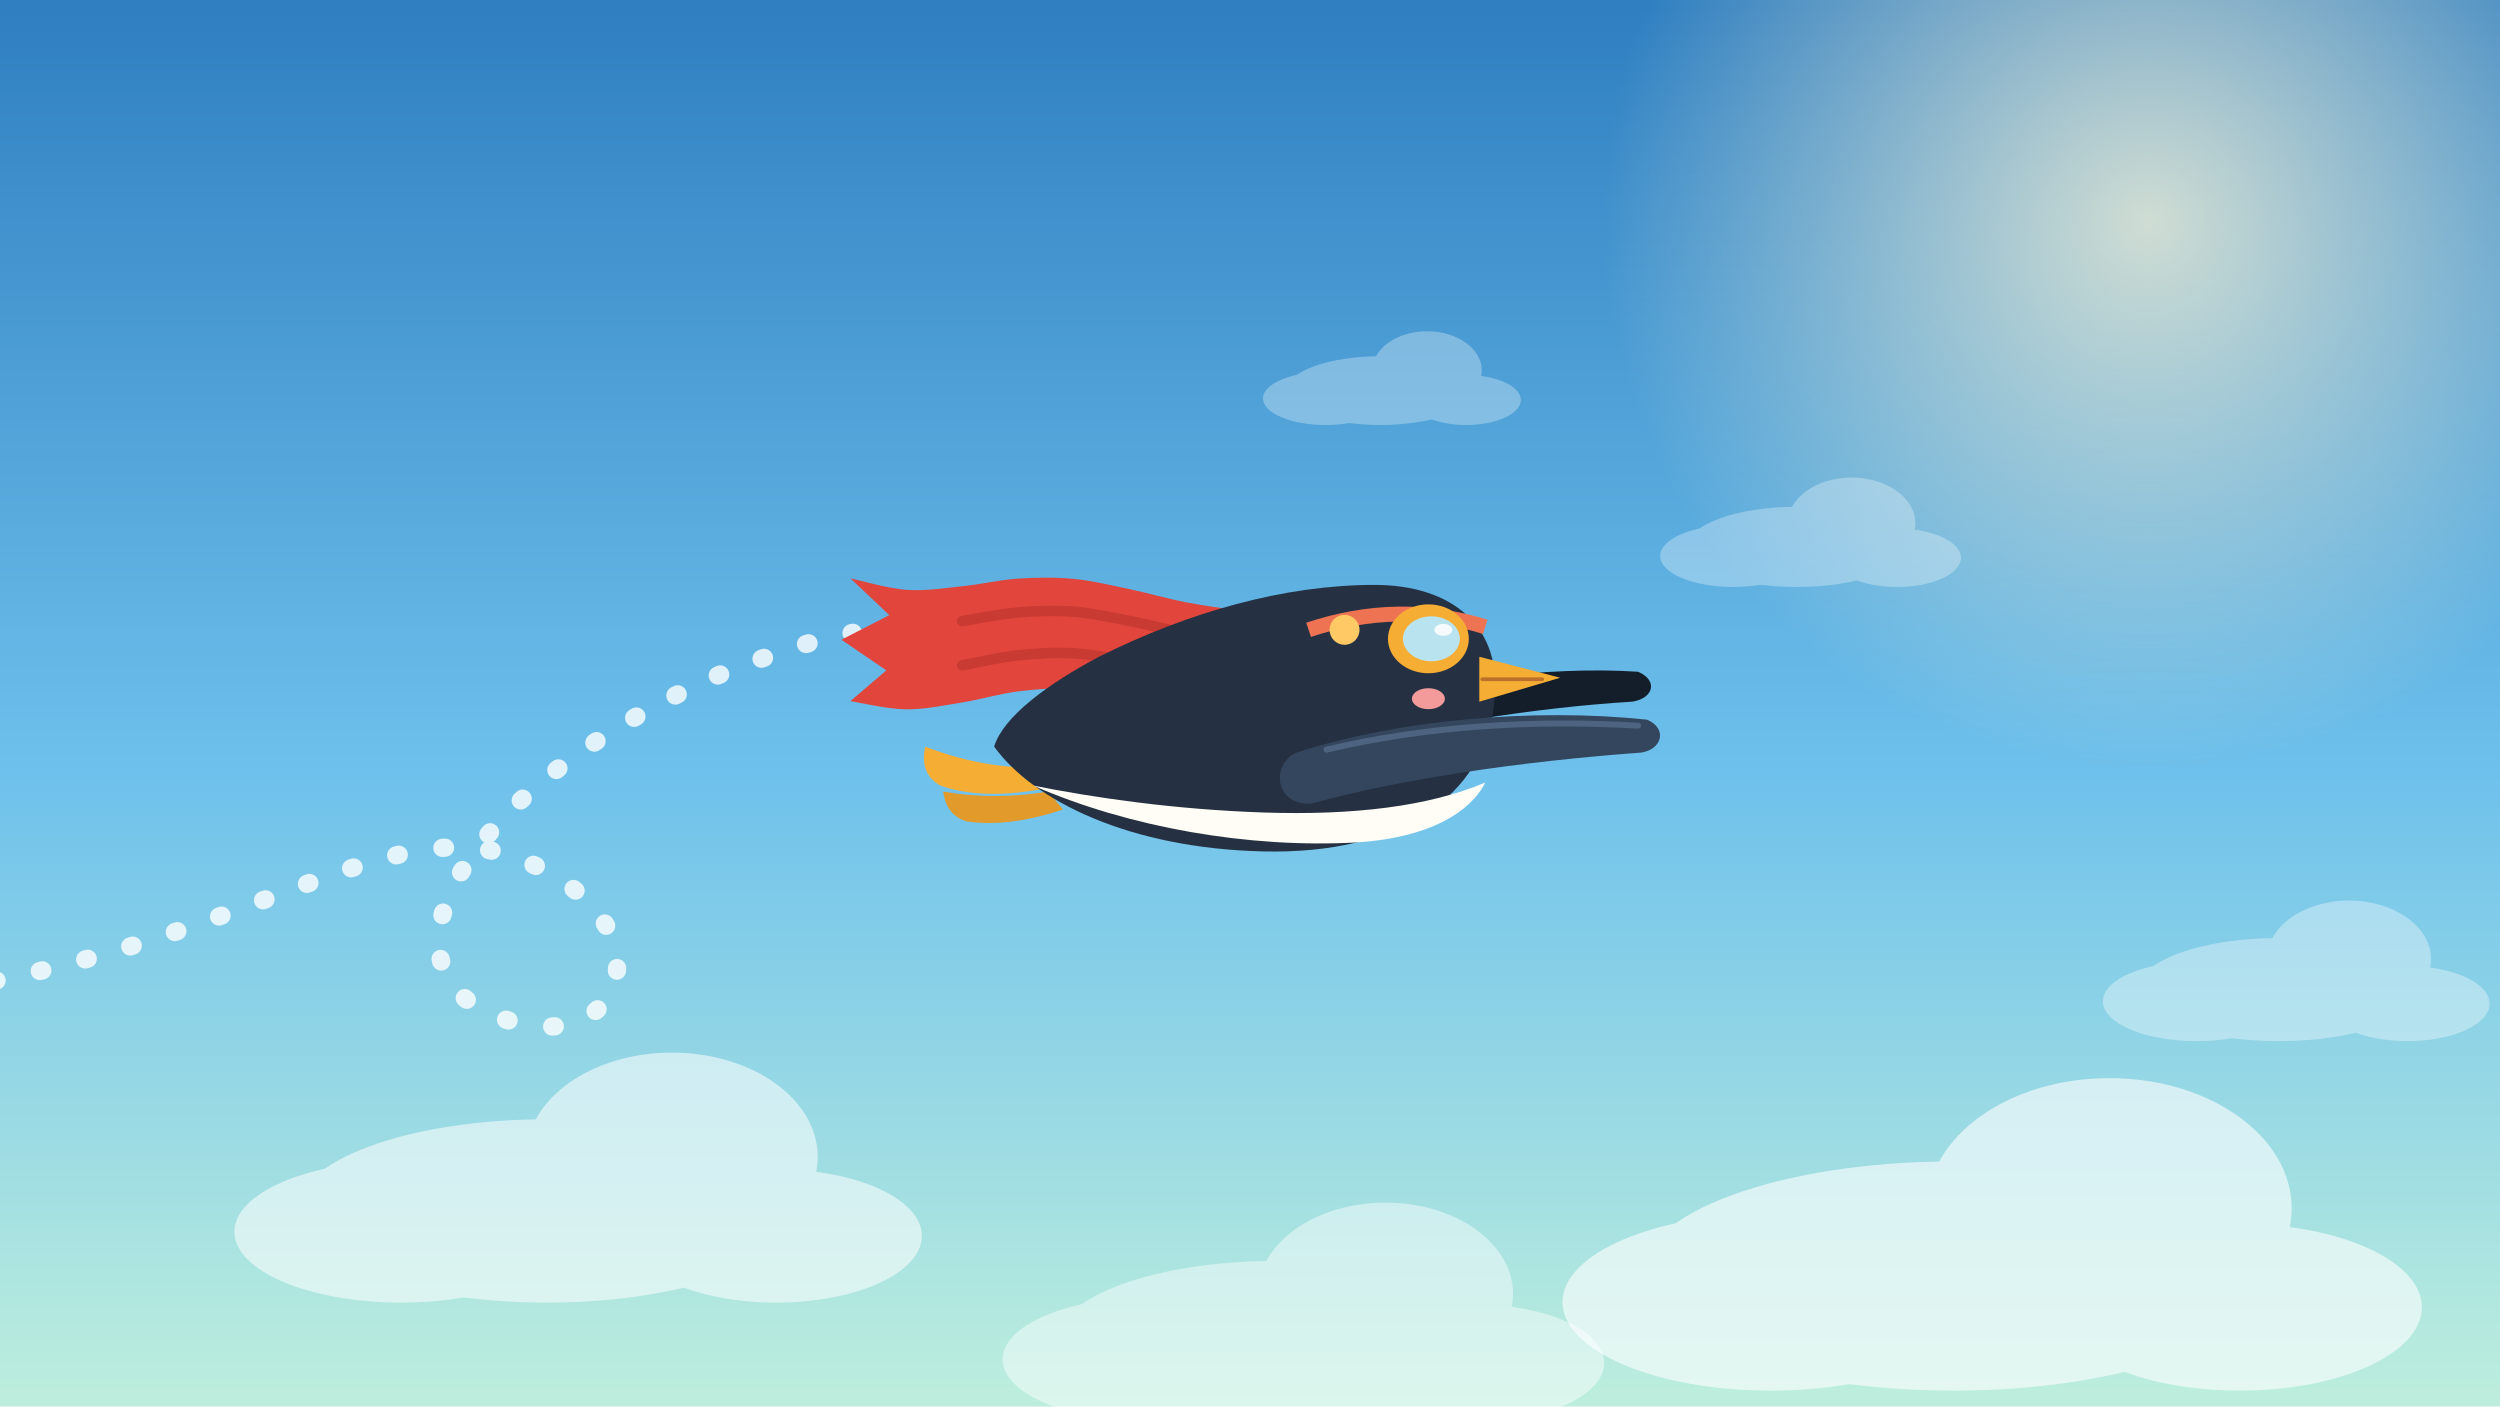
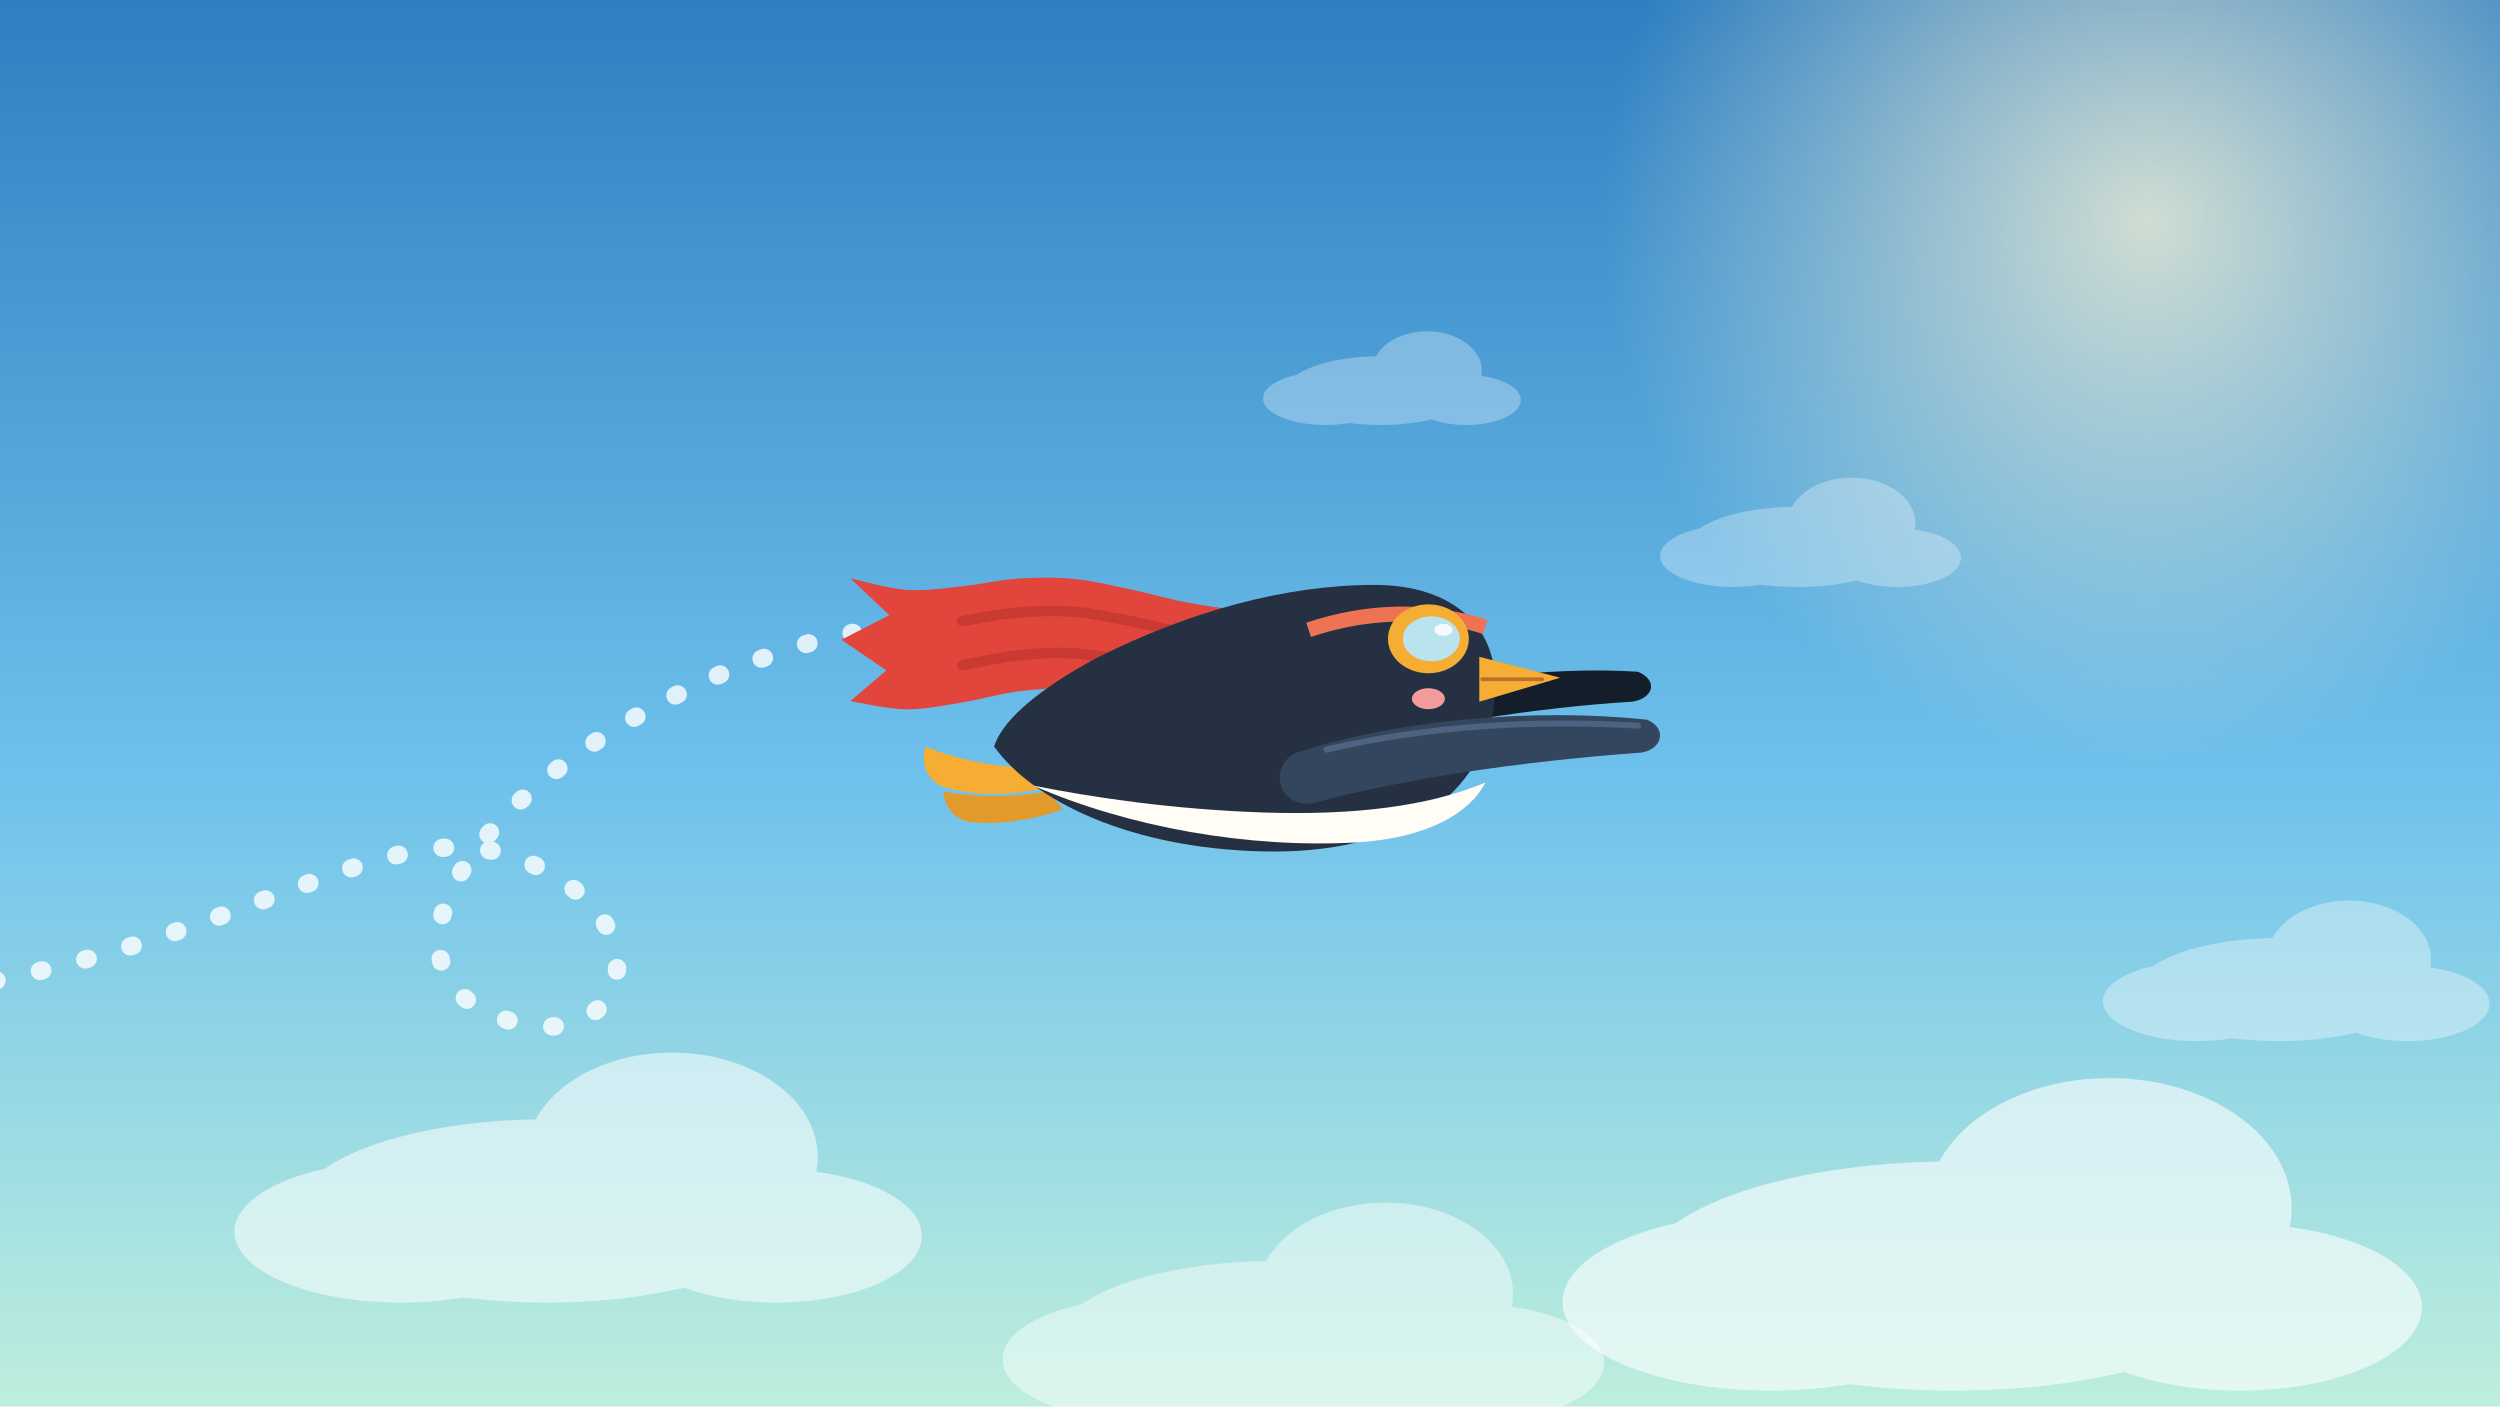
<svg xmlns="http://www.w3.org/2000/svg" width="1920" height="1080" viewBox="0 0 1920 1080">
  <defs>
    <linearGradient id="sky" x2="0" y2="1">
      <stop stop-color="#2f7fc1" />
      <stop offset=".55" stop-color="#6ec1ec" />
      <stop offset="1" stop-color="#bdeedd" />
    </linearGradient>
    <radialGradient id="sun" cx="1650" cy="170" r="420" gradientUnits="userSpaceOnUse">
      <stop stop-color="#fff6d5" stop-opacity=".75" />
      <stop offset="1" stop-color="#fff6d5" stop-opacity="0" />
    </radialGradient>
  </defs>
  <rect width="1920" height="1080" fill="url(#sky)" />
  <rect width="1920" height="1080" fill="url(#sun)" />
  <g transform="translate(420 930) scale(1.60)" opacity="0.55" fill="white">
    <ellipse cx="0" cy="0" rx="120" ry="44" />
    <ellipse cx="-70" cy="10" rx="80" ry="34" />
    <ellipse cx="60" cy="-26" rx="70" ry="50" />
    <ellipse cx="110" cy="12" rx="70" ry="32" />
  </g>
  <g transform="translate(1500 980) scale(2.00)" opacity="0.60" fill="white">
    <ellipse cx="0" cy="0" rx="120" ry="44" />
    <ellipse cx="-70" cy="10" rx="80" ry="34" />
    <ellipse cx="60" cy="-26" rx="70" ry="50" />
    <ellipse cx="110" cy="12" rx="70" ry="32" />
  </g>
  <g transform="translate(980 1030) scale(1.40)" opacity="0.45" fill="white">
    <ellipse cx="0" cy="0" rx="120" ry="44" />
    <ellipse cx="-70" cy="10" rx="80" ry="34" />
    <ellipse cx="60" cy="-26" rx="70" ry="50" />
    <ellipse cx="110" cy="12" rx="70" ry="32" />
  </g>
  <g transform="translate(1750 760) scale(0.90)" opacity="0.35" fill="white">
    <ellipse cx="0" cy="0" rx="120" ry="44" />
    <ellipse cx="-70" cy="10" rx="80" ry="34" />
    <ellipse cx="60" cy="-26" rx="70" ry="50" />
    <ellipse cx="110" cy="12" rx="70" ry="32" />
  </g>
  <g transform="translate(1380 420) scale(0.70)" opacity="0.30" fill="white">
    <ellipse cx="0" cy="0" rx="120" ry="44" />
    <ellipse cx="-70" cy="10" rx="80" ry="34" />
    <ellipse cx="60" cy="-26" rx="70" ry="50" />
    <ellipse cx="110" cy="12" rx="70" ry="32" />
  </g>
  <g transform="translate(1060 300) scale(0.60)" opacity="0.30" fill="white">
    <ellipse cx="0" cy="0" rx="120" ry="44" />
    <ellipse cx="-70" cy="10" rx="80" ry="34" />
    <ellipse cx="60" cy="-26" rx="70" ry="50" />
    <ellipse cx="110" cy="12" rx="70" ry="32" />
  </g>
  <path d="M-40 760 C200 720 300 620 400 660 C520 708 480 820 380 780 C280 740 360 600 560 515 C600 500 630 490 655 486" fill="none" stroke="white" stroke-width="14" stroke-linecap="round" stroke-dasharray="2 34" opacity=".8" />
  <g transform="translate(591 210) scale(1.15)">
    <path d="M390.0 230.0 C383.8 229.6 365.1 228.2 352.7 227.4 C340.2 226.6 327.8 226.4 315.3 225.1 C302.9 223.8 290.4 221.9 278.0 219.6 C265.6 217.2 253.1 213.5 240.7 210.9 C228.2 208.3 215.8 205.2 203.3 204.0 C190.9 202.8 178.4 203.0 166.0 203.8 C153.6 204.6 141.1 207.7 128.7 208.9 C116.2 210.2 103.8 212.2 91.3 211.3 C78.9 210.4 60.2 204.9 54.0 203.6 L80.0 228.2 L48.0 244.6 L78.0 265.1 L54.0 285.6 C60.2 286.6 78.9 291.0 91.3 291.1 C103.8 291.2 116.2 288.5 128.7 286.5 C141.1 284.5 153.6 280.7 166.0 279.1 C178.4 277.6 190.9 276.7 203.3 277.1 C215.8 277.5 228.2 279.9 240.7 281.8 C253.1 283.6 265.6 286.6 278.0 288.2 C290.4 289.9 302.9 291.0 315.3 291.6 C327.8 292.1 340.2 291.6 352.7 291.6 C365.1 291.7 383.8 291.9 390.0 292.0Z" fill="#e2453c">
      <animate attributeName="d" dur="0.6s" repeatCount="indefinite" values="M390.0 230.0 C383.8 229.6 365.1 228.2 352.7 227.4 C340.2 226.6 327.8 226.4 315.3 225.1 C302.9 223.8 290.4 221.9 278.0 219.6 C265.6 217.2 253.1 213.5 240.7 210.9 C228.2 208.3 215.8 205.2 203.3 204.0 C190.9 202.8 178.4 203.0 166.0 203.8 C153.6 204.6 141.1 207.7 128.7 208.9 C116.2 210.2 103.8 212.2 91.3 211.3 C78.9 210.4 60.2 204.9 54.0 203.6 L80.0 228.2 L48.0 244.6 L78.0 265.1 L54.0 285.6 C60.2 286.6 78.9 291.0 91.3 291.1 C103.8 291.2 116.2 288.5 128.7 286.5 C141.1 284.5 153.6 280.7 166.0 279.1 C178.4 277.6 190.9 276.7 203.3 277.1 C215.8 277.5 228.2 279.9 240.7 281.8 C253.1 283.6 265.6 286.6 278.0 288.2 C290.4 289.9 302.9 291.0 315.3 291.6 C327.8 292.1 340.2 291.6 352.7 291.6 C365.1 291.7 383.8 291.9 390.0 292.0Z;M390.0 230.0 C383.8 229.4 365.1 227.0 352.7 226.1 C340.2 225.2 327.8 225.3 315.3 224.7 C302.9 224.2 290.4 224.2 278.0 222.8 C265.6 221.4 253.1 219.2 240.7 216.5 C228.2 213.8 215.8 209.4 203.3 206.5 C190.9 203.5 178.4 200.0 166.0 198.7 C153.6 197.4 141.1 197.7 128.7 198.8 C116.2 199.9 103.8 203.5 91.3 205.2 C78.9 206.9 60.2 208.3 54.0 208.9 L85.2 233.5 L48.0 249.9 L72.8 270.4 L54.0 290.9 C60.2 289.9 78.9 287.4 91.3 285.0 C103.8 282.6 116.2 278.2 128.7 276.4 C141.1 274.5 153.6 273.5 166.0 274.0 C178.4 274.6 190.9 277.4 203.3 279.6 C215.8 281.8 228.2 285.4 240.7 287.4 C253.1 289.3 265.6 290.8 278.0 291.5 C290.4 292.1 302.9 291.4 315.3 291.2 C327.8 291.0 340.2 290.2 352.7 290.3 C365.1 290.5 383.8 291.7 390.0 292.0Z;M390.0 230.0 C383.8 229.2 365.1 226.3 352.7 224.9 C340.2 223.6 327.8 222.5 315.3 222.0 C302.9 221.5 290.4 222.1 278.0 221.9 C265.6 221.6 253.1 221.9 240.7 220.5 C228.2 219.1 215.8 216.6 203.3 213.6 C190.9 210.5 178.4 205.6 166.0 202.2 C153.6 198.9 141.1 194.9 128.7 193.5 C116.2 192.0 103.8 192.3 91.3 193.7 C78.9 195.0 60.2 200.0 54.0 201.3 L85.2 225.9 L48.0 242.3 L72.8 262.8 L54.0 283.3 C60.2 281.6 78.9 275.5 91.3 273.4 C103.8 271.4 116.2 270.3 128.7 271.0 C141.1 271.7 153.6 275.0 166.0 277.6 C178.4 280.2 190.9 284.4 203.3 286.7 C215.8 289.0 228.2 290.7 240.7 291.4 C253.1 292.0 265.6 291.0 278.0 290.6 C290.4 290.1 302.9 288.7 315.3 288.5 C327.8 288.3 340.2 288.6 352.7 289.1 C365.1 289.7 383.8 291.5 390.0 292.0Z;M390.0 230.0 C383.8 229.2 365.1 226.7 352.7 225.0 C340.2 223.3 327.8 221.0 315.3 219.8 C302.9 218.6 290.4 217.9 278.0 217.8 C265.6 217.6 253.1 218.8 240.7 218.9 C228.2 219.0 215.8 219.6 203.3 218.2 C190.9 216.9 178.4 214.2 166.0 210.9 C153.6 207.5 141.1 202.0 128.7 198.2 C116.2 194.4 103.8 189.9 91.3 188.2 C78.9 186.6 60.2 188.3 54.0 188.4 L80.0 213.0 L48.0 229.4 L78.0 249.9 L54.0 270.4 C60.2 270.0 78.9 267.1 91.3 268.0 C103.8 268.9 116.2 272.7 128.7 275.8 C141.1 278.8 153.6 283.6 166.0 286.2 C178.4 288.8 190.9 290.7 203.3 291.3 C215.8 291.9 228.2 290.6 240.7 289.8 C253.1 289.0 265.6 287.0 278.0 286.4 C290.4 285.8 302.9 285.7 315.3 286.2 C327.8 286.7 340.2 288.3 352.7 289.2 C365.1 290.2 383.8 291.5 390.0 292.0Z;M390.0 230.0 C383.8 229.4 365.1 228.0 352.7 226.3 C340.2 224.7 327.8 222.1 315.3 220.2 C302.9 218.2 290.4 215.7 278.0 214.5 C265.6 213.4 253.1 213.1 240.7 213.3 C228.2 213.5 215.8 215.3 203.3 215.8 C190.9 216.2 178.4 217.2 166.0 216.0 C153.6 214.7 141.1 211.9 128.7 208.3 C116.2 204.7 103.8 198.6 91.3 194.4 C78.9 190.1 60.2 185.0 54.0 183.1 L74.8 207.7 L48.0 224.1 L83.2 244.6 L54.0 265.1 C60.2 266.6 78.9 270.7 91.3 274.1 C103.8 277.6 116.2 283.0 128.7 285.9 C141.1 288.7 153.6 290.8 166.0 291.3 C178.4 291.8 190.9 290.0 203.3 288.9 C215.8 287.7 228.2 285.1 240.7 284.2 C253.1 283.2 265.6 282.8 278.0 283.2 C290.4 283.6 302.9 285.4 315.3 286.6 C327.8 287.8 340.2 289.6 352.7 290.5 C365.1 291.4 383.8 291.8 390.0 292.0Z;M390.0 230.0 C383.8 229.6 365.1 228.7 352.7 227.5 C340.2 226.3 327.8 224.9 315.3 222.8 C302.9 220.8 290.4 217.7 278.0 215.4 C265.6 213.2 253.1 210.4 240.7 209.3 C228.2 208.1 215.8 208.1 203.3 208.6 C190.9 209.2 178.4 211.6 166.0 212.4 C153.6 213.3 141.1 214.7 128.7 213.7 C116.2 212.6 103.8 209.7 91.3 205.9 C78.9 202.1 60.2 193.2 54.0 190.7 L74.8 215.3 L48.0 231.7 L83.2 252.2 L54.0 272.7 C60.2 274.9 78.9 282.6 91.3 285.7 C103.8 288.8 116.2 290.9 128.7 291.2 C141.1 291.6 153.6 289.3 166.0 287.8 C178.4 286.2 190.9 283.0 203.3 281.8 C215.8 280.5 228.2 279.8 240.7 280.2 C253.1 280.6 265.6 282.6 278.0 284.1 C290.4 285.6 302.9 288.0 315.3 289.3 C327.8 290.6 340.2 291.3 352.7 291.7 C365.1 292.2 383.8 292.0 390.0 292.0Z;M390.0 230.0 C383.8 229.6 365.1 228.2 352.7 227.4 C340.2 226.6 327.8 226.4 315.3 225.1 C302.9 223.8 290.4 221.9 278.0 219.6 C265.6 217.2 253.1 213.5 240.7 210.9 C228.2 208.3 215.8 205.2 203.3 204.0 C190.9 202.8 178.4 203.0 166.0 203.8 C153.6 204.6 141.1 207.7 128.7 208.9 C116.2 210.2 103.8 212.2 91.3 211.3 C78.9 210.4 60.2 204.9 54.0 203.6 L80.0 228.2 L48.0 244.6 L78.0 265.1 L54.0 285.6 C60.2 286.6 78.9 291.0 91.3 291.1 C103.8 291.2 116.2 288.5 128.7 286.5 C141.1 284.5 153.6 280.7 166.0 279.1 C178.4 277.6 190.9 276.7 203.3 277.1 C215.8 277.5 228.2 279.9 240.7 281.8 C253.1 283.6 265.6 286.6 278.0 288.2 C290.4 289.9 302.9 291.0 315.3 291.6 C327.8 292.1 340.2 291.6 352.7 291.6 C365.1 291.7 383.8 291.9 390.0 292.0Z" />
    </path>
    <path d="M352.7 246.7 C346.4 246.4 327.8 246.1 315.3 245.1 C302.9 244.0 290.4 242.3 278.0 240.2 C265.6 238.0 253.1 234.5 240.7 232.1 C228.2 229.8 215.8 226.9 203.3 225.9 C190.9 225.0 178.4 225.4 166.0 226.4 C153.6 227.4 134.9 231.2 128.7 232.2" fill="none" stroke="#b8322c" stroke-width="7" stroke-linecap="round" opacity=".6">
      <animate attributeName="d" dur="0.6s" repeatCount="indefinite" values="M352.7 246.7 C346.4 246.4 327.8 246.1 315.3 245.1 C302.9 244.0 290.4 242.3 278.0 240.2 C265.6 238.0 253.1 234.5 240.7 232.1 C228.2 229.8 215.8 226.9 203.3 225.9 C190.9 225.0 178.4 225.4 166.0 226.4 C153.6 227.4 134.9 231.2 128.7 232.2;M352.7 245.4 C346.4 245.3 327.8 245.0 315.3 244.7 C302.9 244.3 290.4 244.5 278.0 243.4 C265.6 242.2 253.1 240.2 240.7 237.7 C228.2 235.3 215.8 231.1 203.3 228.4 C190.9 225.7 178.4 222.4 166.0 221.3 C153.6 220.3 134.9 221.9 128.7 222.1;M352.7 244.2 C346.4 243.8 327.8 242.3 315.3 242.0 C302.9 241.7 290.4 242.5 278.0 242.5 C265.6 242.5 253.1 242.9 240.7 241.8 C228.2 240.6 215.8 238.3 203.3 235.5 C190.9 232.7 178.4 228.0 166.0 224.8 C153.6 221.7 134.9 218.1 128.7 216.7;M352.7 244.3 C346.4 243.5 327.8 240.7 315.3 239.7 C302.9 238.7 290.4 238.3 278.0 238.4 C265.6 238.4 253.1 239.9 240.7 240.2 C228.2 240.5 215.8 241.3 203.3 240.2 C190.9 239.0 178.4 236.6 166.0 233.5 C153.6 230.3 134.9 223.5 128.7 221.5;M352.7 245.6 C346.4 244.7 327.8 241.8 315.3 240.1 C302.9 238.4 290.4 236.1 278.0 235.1 C265.6 234.2 253.1 234.1 240.7 234.6 C228.2 235.0 215.8 237.0 203.3 237.7 C190.9 238.4 178.4 239.6 166.0 238.6 C153.6 237.5 134.9 232.7 128.7 231.6;M352.7 246.8 C346.4 246.1 327.8 244.6 315.3 242.8 C302.9 241.0 290.4 238.1 278.0 236.0 C265.6 234.0 253.1 231.5 240.7 230.5 C228.2 229.6 215.8 229.8 203.3 230.6 C190.9 231.3 178.4 234.0 166.0 235.0 C153.6 236.1 134.9 236.6 128.7 236.9;M352.7 246.7 C346.4 246.4 327.8 246.1 315.3 245.1 C302.9 244.0 290.4 242.3 278.0 240.2 C265.6 238.0 253.1 234.5 240.7 232.1 C228.2 229.8 215.8 226.9 203.3 225.9 C190.9 225.0 178.4 225.4 166.0 226.4 C153.6 227.4 134.9 231.2 128.7 232.2" />
    </path>
    <path d="M352.7 271.1 C346.4 271.0 327.8 271.1 315.3 270.3 C302.9 269.5 290.4 268.1 278.0 266.3 C265.6 264.4 253.1 261.2 240.7 259.1 C228.2 257.0 215.8 254.4 203.3 253.7 C190.9 253.0 178.4 253.7 166.0 255.0 C153.6 256.4 134.9 260.5 128.7 261.7" fill="none" stroke="#b8322c" stroke-width="7" stroke-linecap="round" opacity=".6">
      <animate attributeName="d" dur="0.6s" repeatCount="indefinite" values="M352.7 271.1 C346.4 271.0 327.8 271.1 315.3 270.3 C302.9 269.5 290.4 268.1 278.0 266.3 C265.6 264.4 253.1 261.2 240.7 259.1 C228.2 257.0 215.8 254.4 203.3 253.7 C190.9 253.0 178.4 253.7 166.0 255.0 C153.6 256.4 134.9 260.5 128.7 261.7;M352.7 269.8 C346.4 269.8 327.8 270.0 315.3 269.9 C302.9 269.9 290.4 270.4 278.0 269.5 C265.6 268.6 253.1 266.9 240.7 264.7 C228.2 262.5 215.8 258.6 203.3 256.2 C190.9 253.7 178.4 250.7 166.0 249.9 C153.6 249.2 134.9 251.3 128.7 251.5;M352.7 268.6 C346.4 268.4 327.8 267.2 315.3 267.2 C302.9 267.2 290.4 268.3 278.0 268.6 C265.6 268.8 253.1 269.6 240.7 268.7 C228.2 267.8 215.8 265.8 203.3 263.3 C190.9 260.8 178.4 256.3 166.0 253.5 C153.6 250.6 134.9 247.4 128.7 246.2;M352.7 268.7 C346.4 268.1 327.8 265.7 315.3 264.9 C302.9 264.2 290.4 264.1 278.0 264.5 C265.6 264.8 253.1 266.5 240.7 267.1 C228.2 267.7 215.8 268.8 203.3 267.9 C190.9 267.1 178.4 264.9 166.0 262.1 C153.6 259.3 134.9 252.8 128.7 250.9;M352.7 270.0 C346.4 269.2 327.8 266.8 315.3 265.4 C302.9 263.9 290.4 261.9 278.0 261.2 C265.6 260.6 253.1 260.8 240.7 261.5 C228.2 262.2 215.8 264.5 203.3 265.5 C190.9 266.4 178.4 267.9 166.0 267.2 C153.6 266.4 134.9 262.1 128.7 261.0;M352.7 271.2 C346.4 270.7 327.8 269.5 315.3 268.0 C302.9 266.5 290.4 263.9 278.0 262.1 C265.6 260.4 253.1 258.1 240.7 257.5 C228.2 256.9 215.8 257.3 203.3 258.4 C190.9 259.4 178.4 262.3 166.0 263.7 C153.6 265.0 134.9 265.9 128.7 266.4;M352.7 271.1 C346.4 271.0 327.8 271.1 315.3 270.3 C302.9 269.5 290.4 268.1 278.0 266.3 C265.6 264.4 253.1 261.2 240.7 259.1 C228.2 257.0 215.8 254.4 203.3 253.7 C190.9 253.0 178.4 253.7 166.0 255.0 C153.6 256.4 134.9 260.5 128.7 261.7" />
    </path>
    <path d="M372 292 C440 272 520 262 580 266 C594 272 590 284 576 286 C510 290 440 302 378 316 C360 316 358 296 372 292Z" fill="#141d2a" />
    <path d="M176 330 Q140 330 104 316 Q100 334 114 342 Q142 352 184 344Z" fill="#f6ad34" />
    <path d="M186 346 Q150 352 116 346 Q118 362 132 366 Q160 370 196 358Z" fill="#e29a2a" />
    <path d="M484 286 C490 236 456 208 404 208 C344 208 280 226 220 256 C186 274 156 296 150 316 C176 352 240 384 330 386 C420 388 478 350 484 286Z" fill="#253142" />
    <path d="M176 342 C240 370 320 384 392 380 C440 377 468 360 478 340 C440 356 390 362 330 360 C270 358 216 350 176 342Z" fill="#fffdf5" />
    <path d="M474 256 L528 270 L474 286Z" fill="#f6ad34" />
    <path d="M476 271 L516 271" stroke="#bb702b" stroke-width="2.5" stroke-linecap="round" />
    <path d="M478 236 Q420 218 360 238" fill="none" stroke="#ed7353" stroke-width="10" />
    <ellipse cx="440" cy="244" rx="27" ry="23" fill="#f6ad34" />
    <ellipse cx="442" cy="244" rx="19" ry="15" fill="#b9e4ef" />
    <ellipse cx="450" cy="238" rx="6" ry="4" fill="white" opacity=".85" />
    <ellipse cx="440" cy="284" rx="11" ry="7" fill="#f29b9a" />
-     <circle cx="384" cy="238" r="10" fill="#ffc966" />
    <path d="M352 320 C420 298 510 290 586 298 C600 304 596 318 582 320 C500 326 420 338 362 354 C338 356 334 328 352 320Z" fill="#34465e" />
    <path d="M372 318 C440 302 510 298 580 302" fill="none" stroke="#4d6380" stroke-width="4" stroke-linecap="round" />
  </g>
</svg>
